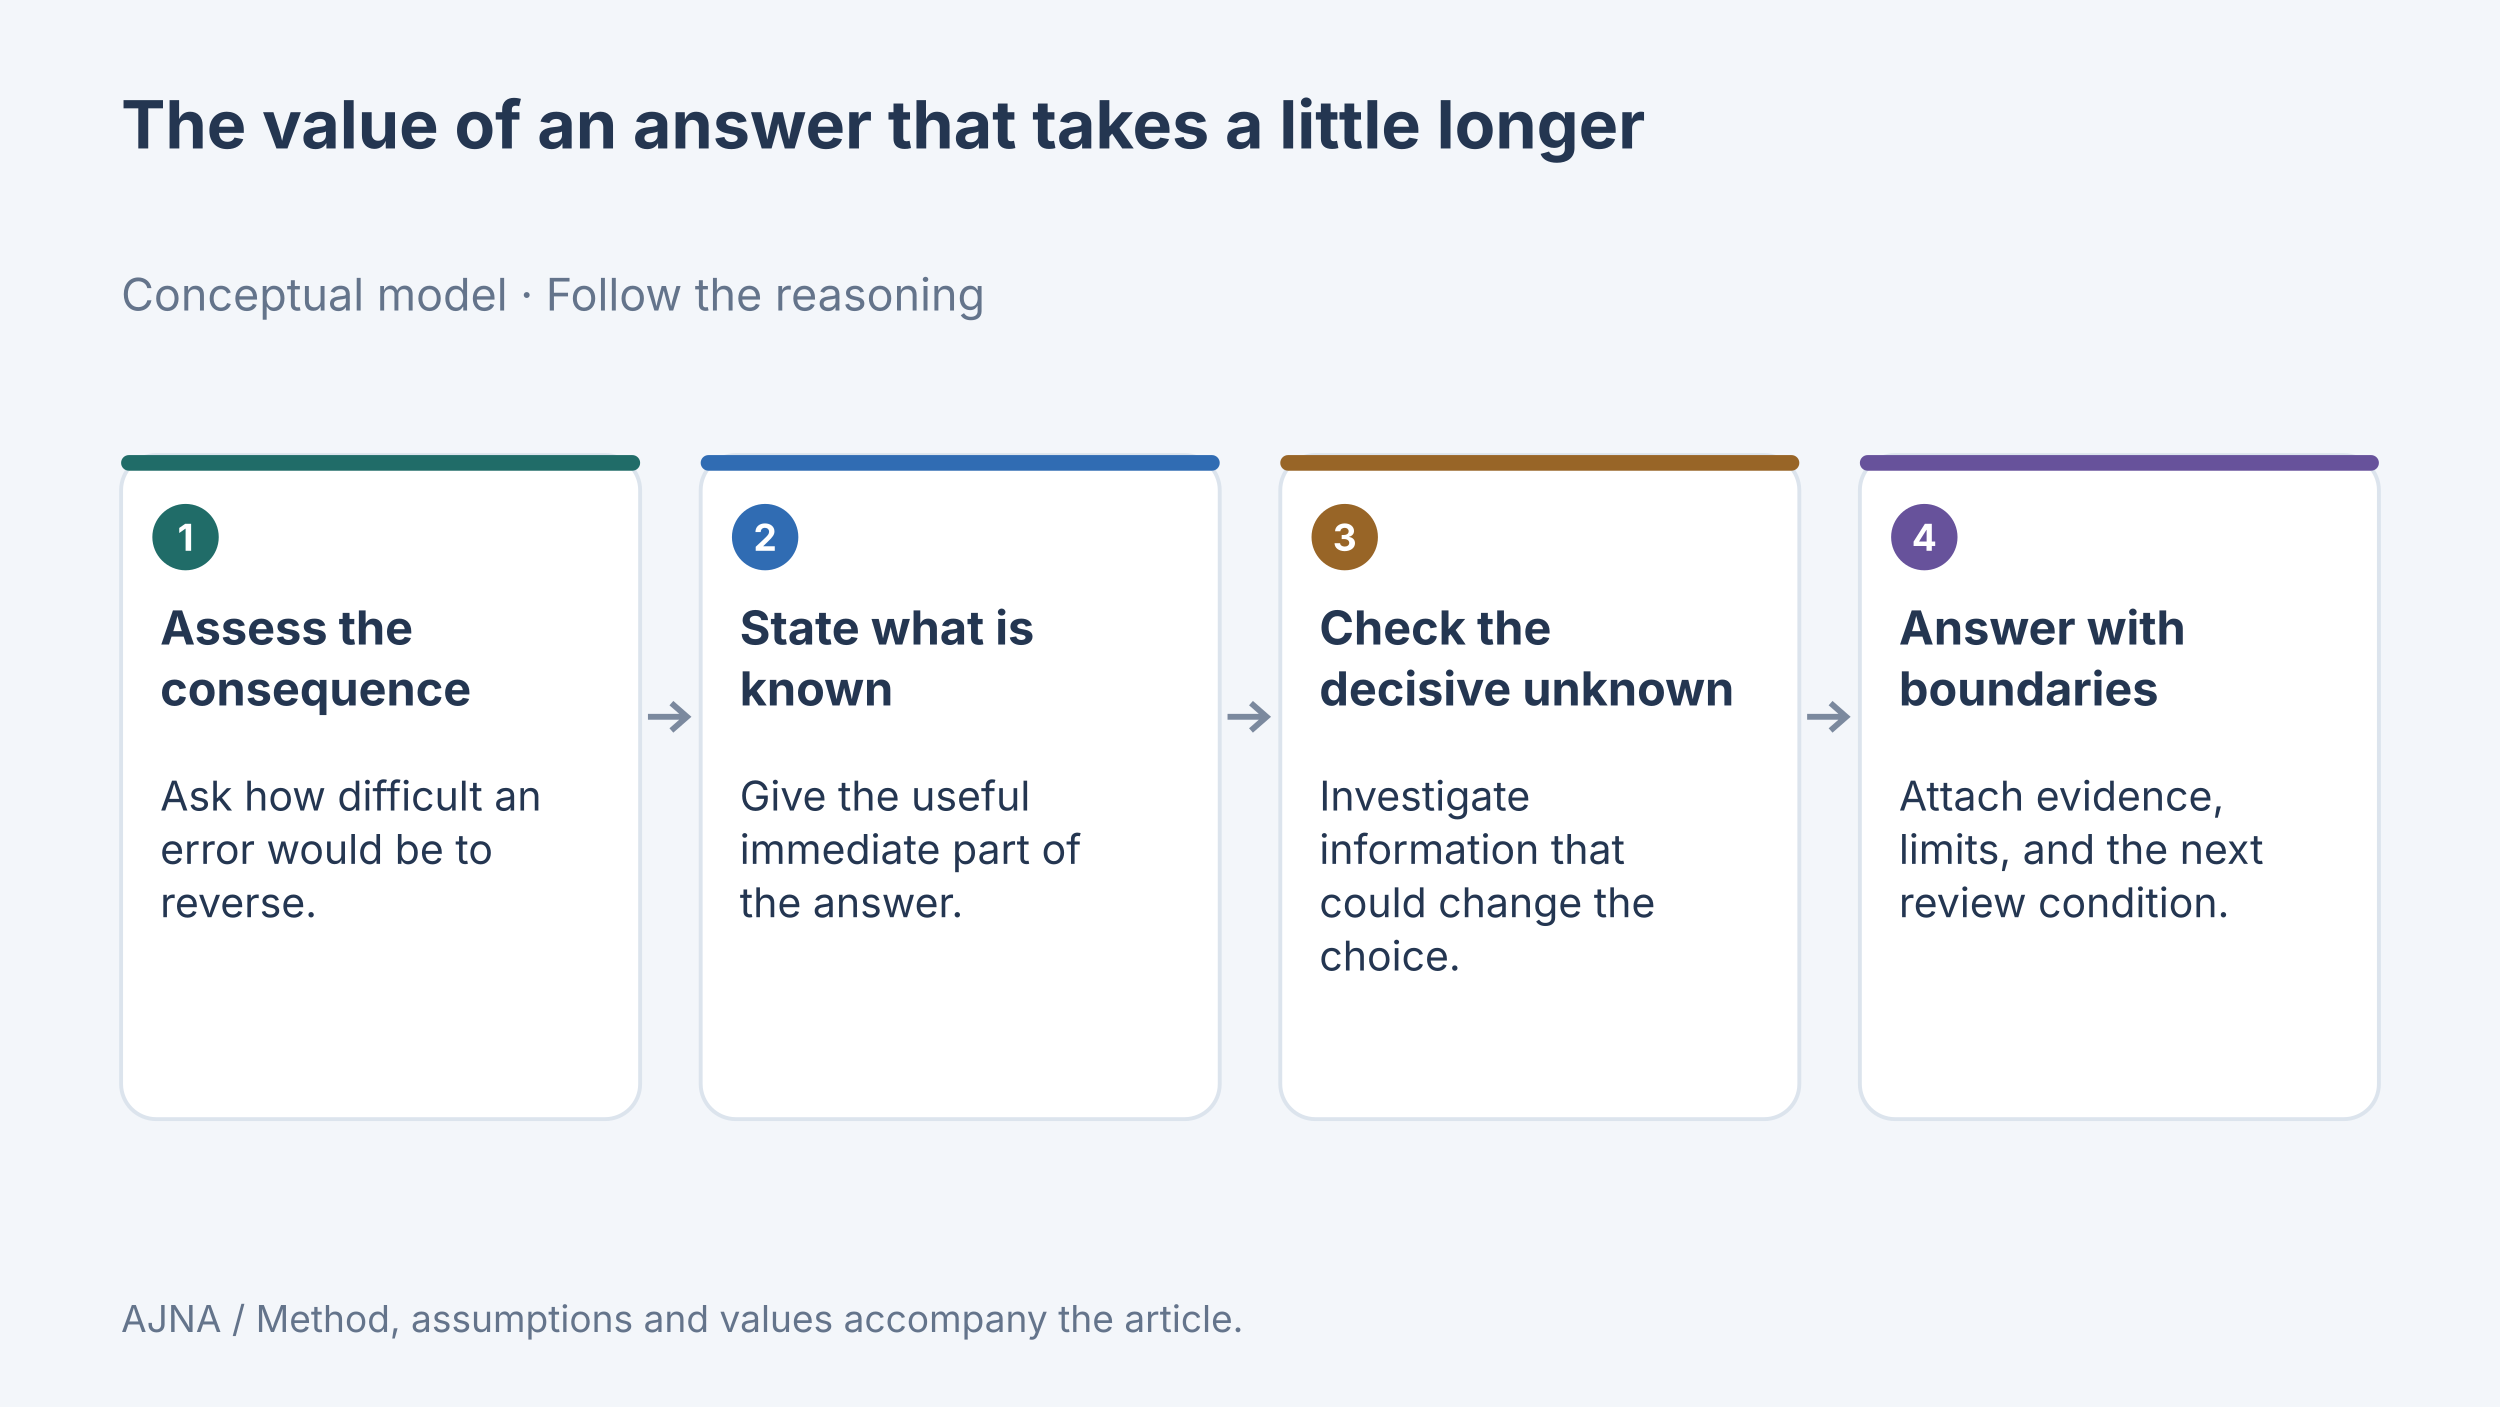
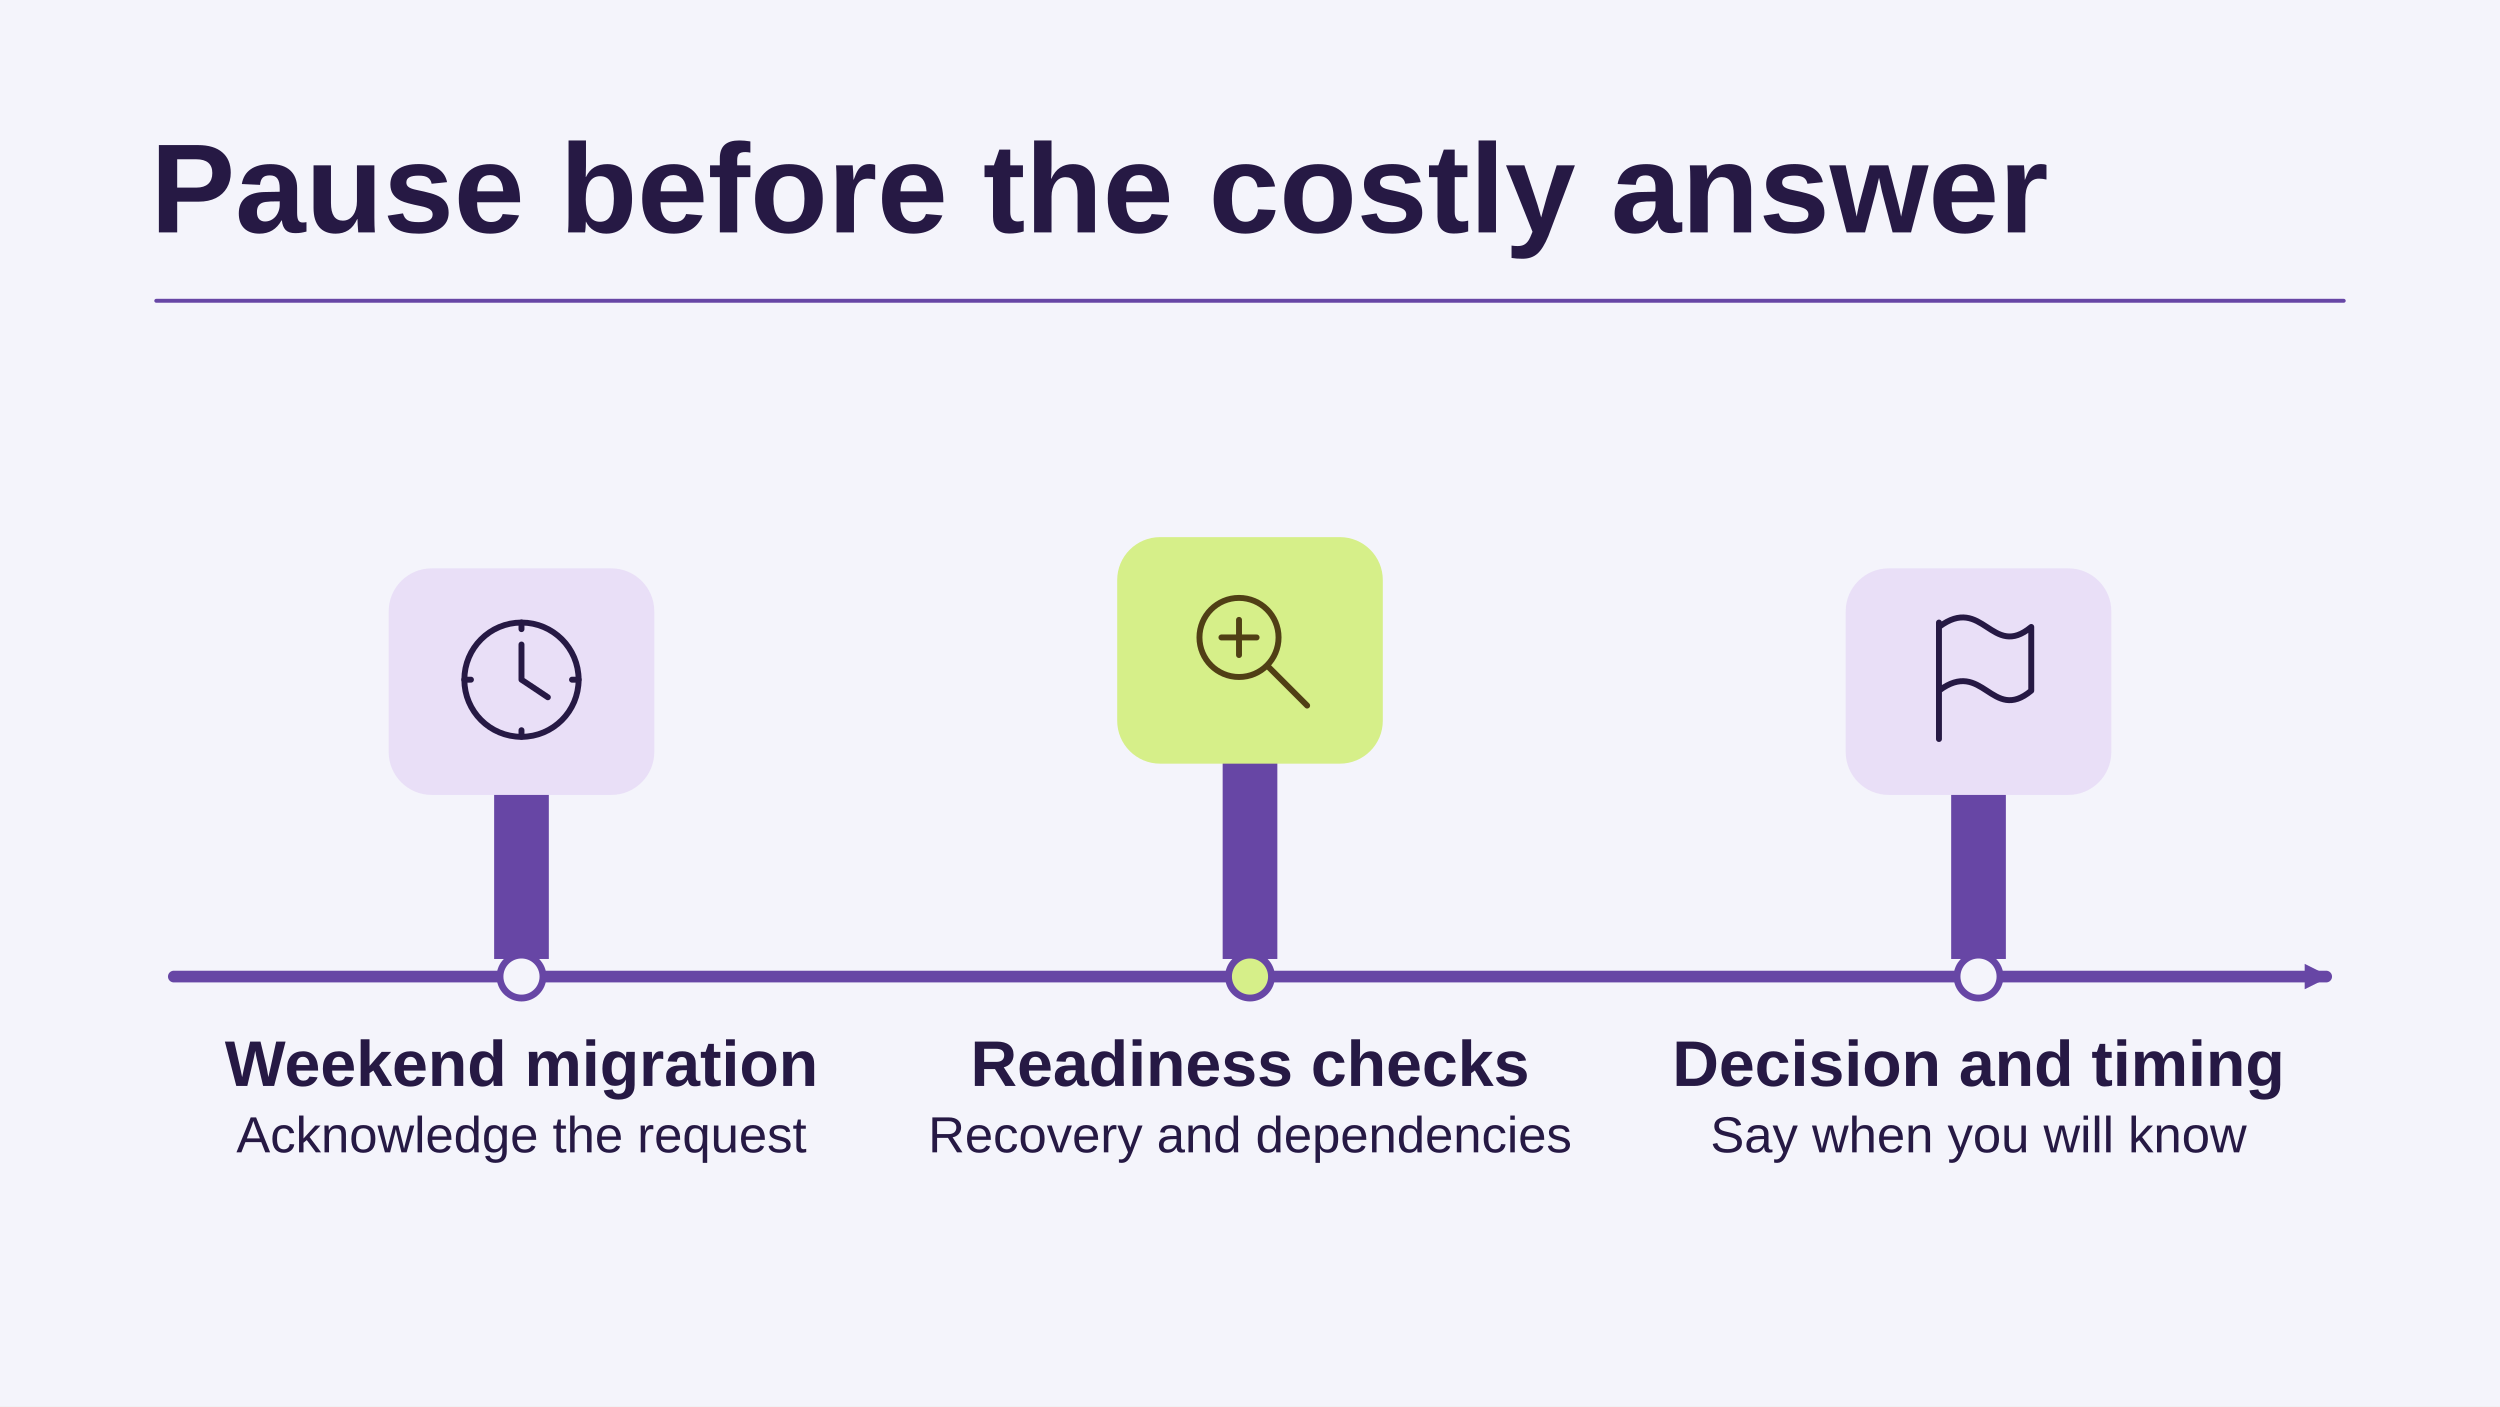
- <svg xmlns="http://www.w3.org/2000/svg" width="1280" height="720" viewBox="0 0 1280 720" data-article-art="the-value-of-a-slow-answer" role="img" aria-label="Concept diagram: Assess the consequence — Ask how difficult an error would be to reverse.; State what is known — Give the useful immediate part of the answer.; Check the decisive unknown — Investigate information that could change the choice.; Answer with boundaries — Attach evidence, limits, and the next review condition..">
-   <rect x="-1280" y="-720" width="3840" height="2160" fill="#f3f6fa" />
-   <g font-family="Inter, sans-serif">
-     <text x="62" y="76" font-size="34" font-weight="700" fill="#243651" text-anchor="start">
-       <tspan x="62" dy="0">The value of an answer that takes a little longer</tspan>
-     </text>
-     <text x="62" y="159" font-size="23" font-weight="400" fill="#64748b" text-anchor="start">
-       <tspan x="62" dy="0">Conceptual model · Follow the reasoning</tspan>
-     </text>
-     <rect x="62" y="233" width="265.75" height="340" rx="18" fill="#fff" stroke="#dce4ed" stroke-width="2" />
-     <rect x="62" y="233" width="265.75" height="8" rx="4" fill="#206c68" />
-     <circle cx="95" cy="275" r="17" fill="#206c68" />
-     <text x="95" y="282" font-size="19" font-weight="700" fill="#fff" text-anchor="middle">
-       <tspan x="95" dy="0">1</tspan>
-     </text>
-     <text x="82" y="330" font-size="24" font-weight="700" fill="#243651" text-anchor="start">
-       <tspan x="82" dy="0">Assess the</tspan>
-       <tspan x="82" dy="31.2">consequence</tspan>
-     </text>
-     <text x="82" y="415" font-size="21" font-weight="400" fill="#243651" text-anchor="start">
-       <tspan x="82" dy="0">Ask how difficult an</tspan>
-       <tspan x="82" dy="27.3">error would be to</tspan>
-       <tspan x="82" dy="27.3">reverse.</tspan>
-     </text>
-     <path d="M331.75 367H351.75m-8 -7 8 7-8 7" fill="none" stroke="#7b899e" stroke-width="3" />
-     <rect x="358.75" y="233" width="265.75" height="340" rx="18" fill="#fff" stroke="#dce4ed" stroke-width="2" />
-     <rect x="358.75" y="233" width="265.75" height="8" rx="4" fill="#306cb3" />
-     <circle cx="391.75" cy="275" r="17" fill="#306cb3" />
-     <text x="391.75" y="282" font-size="19" font-weight="700" fill="#fff" text-anchor="middle">
-       <tspan x="391.75" dy="0">2</tspan>
-     </text>
-     <text x="378.75" y="330" font-size="24" font-weight="700" fill="#243651" text-anchor="start">
-       <tspan x="378.75" dy="0">State what is</tspan>
-       <tspan x="378.75" dy="31.2">known</tspan>
-     </text>
-     <text x="378.75" y="415" font-size="21" font-weight="400" fill="#243651" text-anchor="start">
-       <tspan x="378.75" dy="0">Give the useful</tspan>
-       <tspan x="378.75" dy="27.3">immediate part of</tspan>
-       <tspan x="378.75" dy="27.3">the answer.</tspan>
-     </text>
-     <path d="M628.5 367H648.5m-8 -7 8 7-8 7" fill="none" stroke="#7b899e" stroke-width="3" />
-     <rect x="655.5" y="233" width="265.75" height="340" rx="18" fill="#fff" stroke="#dce4ed" stroke-width="2" />
-     <rect x="655.5" y="233" width="265.75" height="8" rx="4" fill="#986527" />
-     <circle cx="688.5" cy="275" r="17" fill="#986527" />
-     <text x="688.5" y="282" font-size="19" font-weight="700" fill="#fff" text-anchor="middle">
-       <tspan x="688.5" dy="0">3</tspan>
-     </text>
-     <text x="675.5" y="330" font-size="24" font-weight="700" fill="#243651" text-anchor="start">
-       <tspan x="675.5" dy="0">Check the</tspan>
-       <tspan x="675.5" dy="31.2">decisive unknown</tspan>
-     </text>
-     <text x="675.5" y="415" font-size="21" font-weight="400" fill="#243651" text-anchor="start">
-       <tspan x="675.5" dy="0">Investigate</tspan>
-       <tspan x="675.5" dy="27.3">information that</tspan>
-       <tspan x="675.5" dy="27.3">could change the</tspan>
-       <tspan x="675.5" dy="27.3">choice.</tspan>
-     </text>
-     <path d="M925.25 367H945.25m-8 -7 8 7-8 7" fill="none" stroke="#7b899e" stroke-width="3" />
-     <rect x="952.25" y="233" width="265.75" height="340" rx="18" fill="#fff" stroke="#dce4ed" stroke-width="2" />
-     <rect x="952.25" y="233" width="265.75" height="8" rx="4" fill="#67529b" />
-     <circle cx="985.25" cy="275" r="17" fill="#67529b" />
-     <text x="985.25" y="282" font-size="19" font-weight="700" fill="#fff" text-anchor="middle">
-       <tspan x="985.25" dy="0">4</tspan>
-     </text>
-     <text x="972.25" y="330" font-size="24" font-weight="700" fill="#243651" text-anchor="start">
-       <tspan x="972.25" dy="0">Answer with</tspan>
-       <tspan x="972.25" dy="31.2">boundaries</tspan>
-     </text>
-     <text x="972.25" y="415" font-size="21" font-weight="400" fill="#243651" text-anchor="start">
-       <tspan x="972.25" dy="0">Attach evidence,</tspan>
-       <tspan x="972.25" dy="27.3">limits, and the next</tspan>
-       <tspan x="972.25" dy="27.3">review condition.</tspan>
-     </text>
-     <text x="62" y="682" font-size="19" font-weight="400" fill="#64748b" text-anchor="start">
-       <tspan x="62" dy="0">AJNA / Method, assumptions and values accompany the article.</tspan>
-     </text>
-   </g>
+ <svg xmlns="http://www.w3.org/2000/svg" data-article-art="the-value-of-a-slow-answer" role="img" aria-label="A weekend migration request moves from acknowledgment through recovery and dependency checks to a bounded readiness decision." width="1280" height="720" viewBox="0 0 1280 720">
+   <svg width="100%" height="100%" viewBox="0 0 1280 720" preserveAspectRatio="xMidYMid slice" role="img" aria-label="A weekend migration request moves from acknowledgment through recovery and dependency checks to a bounded readiness decision.">
+     <defs>
+       <marker id="head" markerWidth="13" markerHeight="13" refX="11" refY="6.5" orient="auto" markerUnits="userSpaceOnUse">
+         <path d="M0 0L13 6.5 0 13Z" fill="#6746A5" />
+       </marker>
+     </defs>
+     <rect x="0" y="0" width="1280" height="720" rx="0" fill="#F4F4FB" stroke="none" stroke-width="2.5" />
+     <g font-family="Arial, Helvetica, sans-serif">
+       <text x="77" y="119" text-anchor="start" fill="#261944" font-size="65" font-weight="700">Pause before the costly answer</text>
+       <path d="M80 154H1200" fill="none" stroke="#6746A5" stroke-width="2" stroke-linejoin="round" stroke-linecap="round" />
+       <path d="M89 500H1191" fill="none" stroke="#6746A5" stroke-width="6" stroke-linejoin="round" stroke-linecap="round" marker-end="url(#head)" />
+       <path d="M253 491v-136h28v136Z" fill="#6746A5" />
+       <rect x="199" y="291" width="136" height="116" rx="22" fill="#E9DFF7" stroke="none" stroke-width="2.5" />
+       <g transform="translate(267 348) scale(1.125)" fill="none" stroke="#261944" stroke-width="2.7" stroke-linecap="round" stroke-linejoin="round">
+         <circle r="26" />
+         <path d="M0-16V0l12 8M0-26v3m26 23h-3M0 26v-3m-26-23h3" />
+       </g>
+       <circle cx="267" cy="500" r="11" fill="#F4F4FB" stroke="#6746A5" stroke-width="3.5" />
+       <text x="267" y="556" text-anchor="middle" fill="#261944" font-size="33" font-weight="700">Weekend migration</text>
+       <text x="267" y="590" text-anchor="middle" fill="#261944" font-size="26" font-weight="400">Acknowledge the request</text>
+       <path d="M626 491v-152h28v152Z" fill="#6746A5" />
+       <rect x="572" y="275" width="136" height="116" rx="22" fill="#D6EF89" stroke="none" stroke-width="2.5" />
+       <g transform="translate(640 332) scale(1.125)" fill="none" stroke="#503F15" stroke-width="2.7" stroke-linecap="round" stroke-linejoin="round">
+         <circle cx="-5" cy="-5" r="18" />
+         <path d="M8 8l18 18M-13-5h16m-8-8V3" />
+       </g>
+       <circle cx="640" cy="500" r="11" fill="#D6EF89" stroke="#6746A5" stroke-width="3.5" />
+       <text x="640" y="556" text-anchor="middle" fill="#261944" font-size="33" font-weight="700">Readiness checks</text>
+       <text x="640" y="590" text-anchor="middle" fill="#261944" font-size="26" font-weight="400">Recovery and dependencies</text>
+       <path d="M999 491v-136h28v136Z" fill="#6746A5" />
+       <rect x="945" y="291" width="136" height="116" rx="22" fill="#E9DFF7" stroke="none" stroke-width="2.5" />
+       <g transform="translate(1013 348) scale(1.125)" fill="none" stroke="#261944" stroke-width="2.7" stroke-linecap="round" stroke-linejoin="round">
+         <path d="M-18 27v-53m0 2c20-15 24 15 42 0v29C6 20 2-10-18 5" />
+       </g>
+       <circle cx="1013" cy="500" r="11" fill="#F4F4FB" stroke="#6746A5" stroke-width="3.5" />
+       <text x="1013" y="556" text-anchor="middle" fill="#261944" font-size="33" font-weight="700">Decision and timing</text>
+       <text x="1013" y="590" text-anchor="middle" fill="#261944" font-size="26" font-weight="400">Say when you will know</text>
+     </g>
+   </svg>
</svg>
